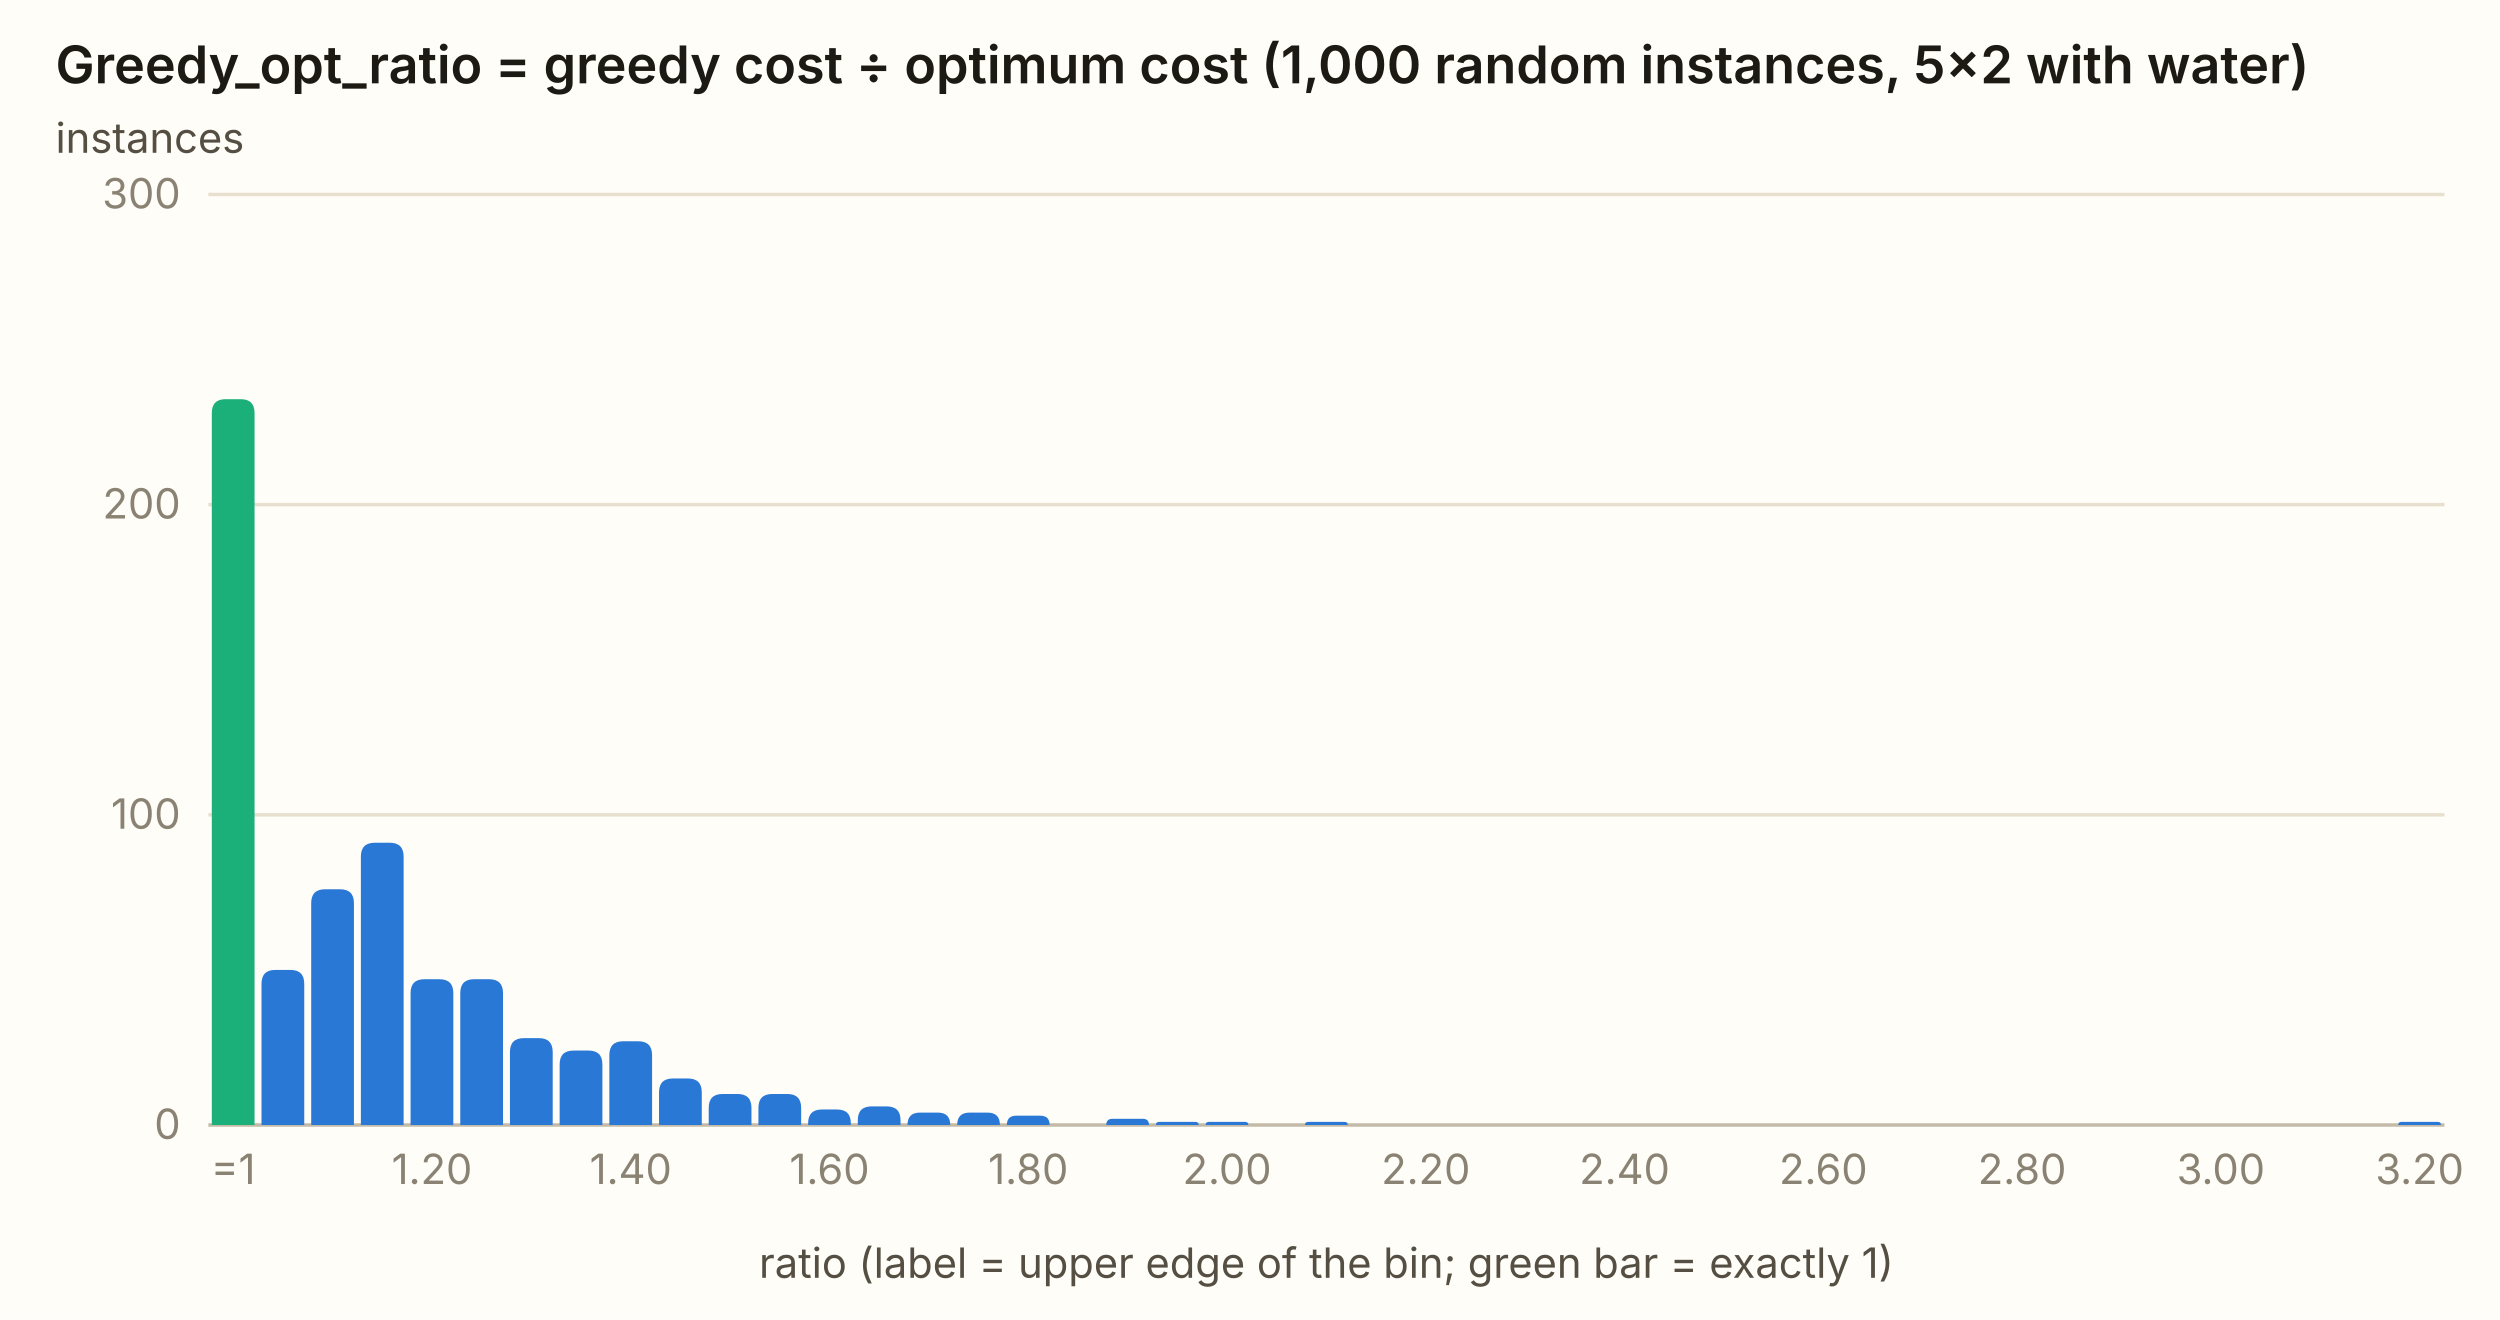
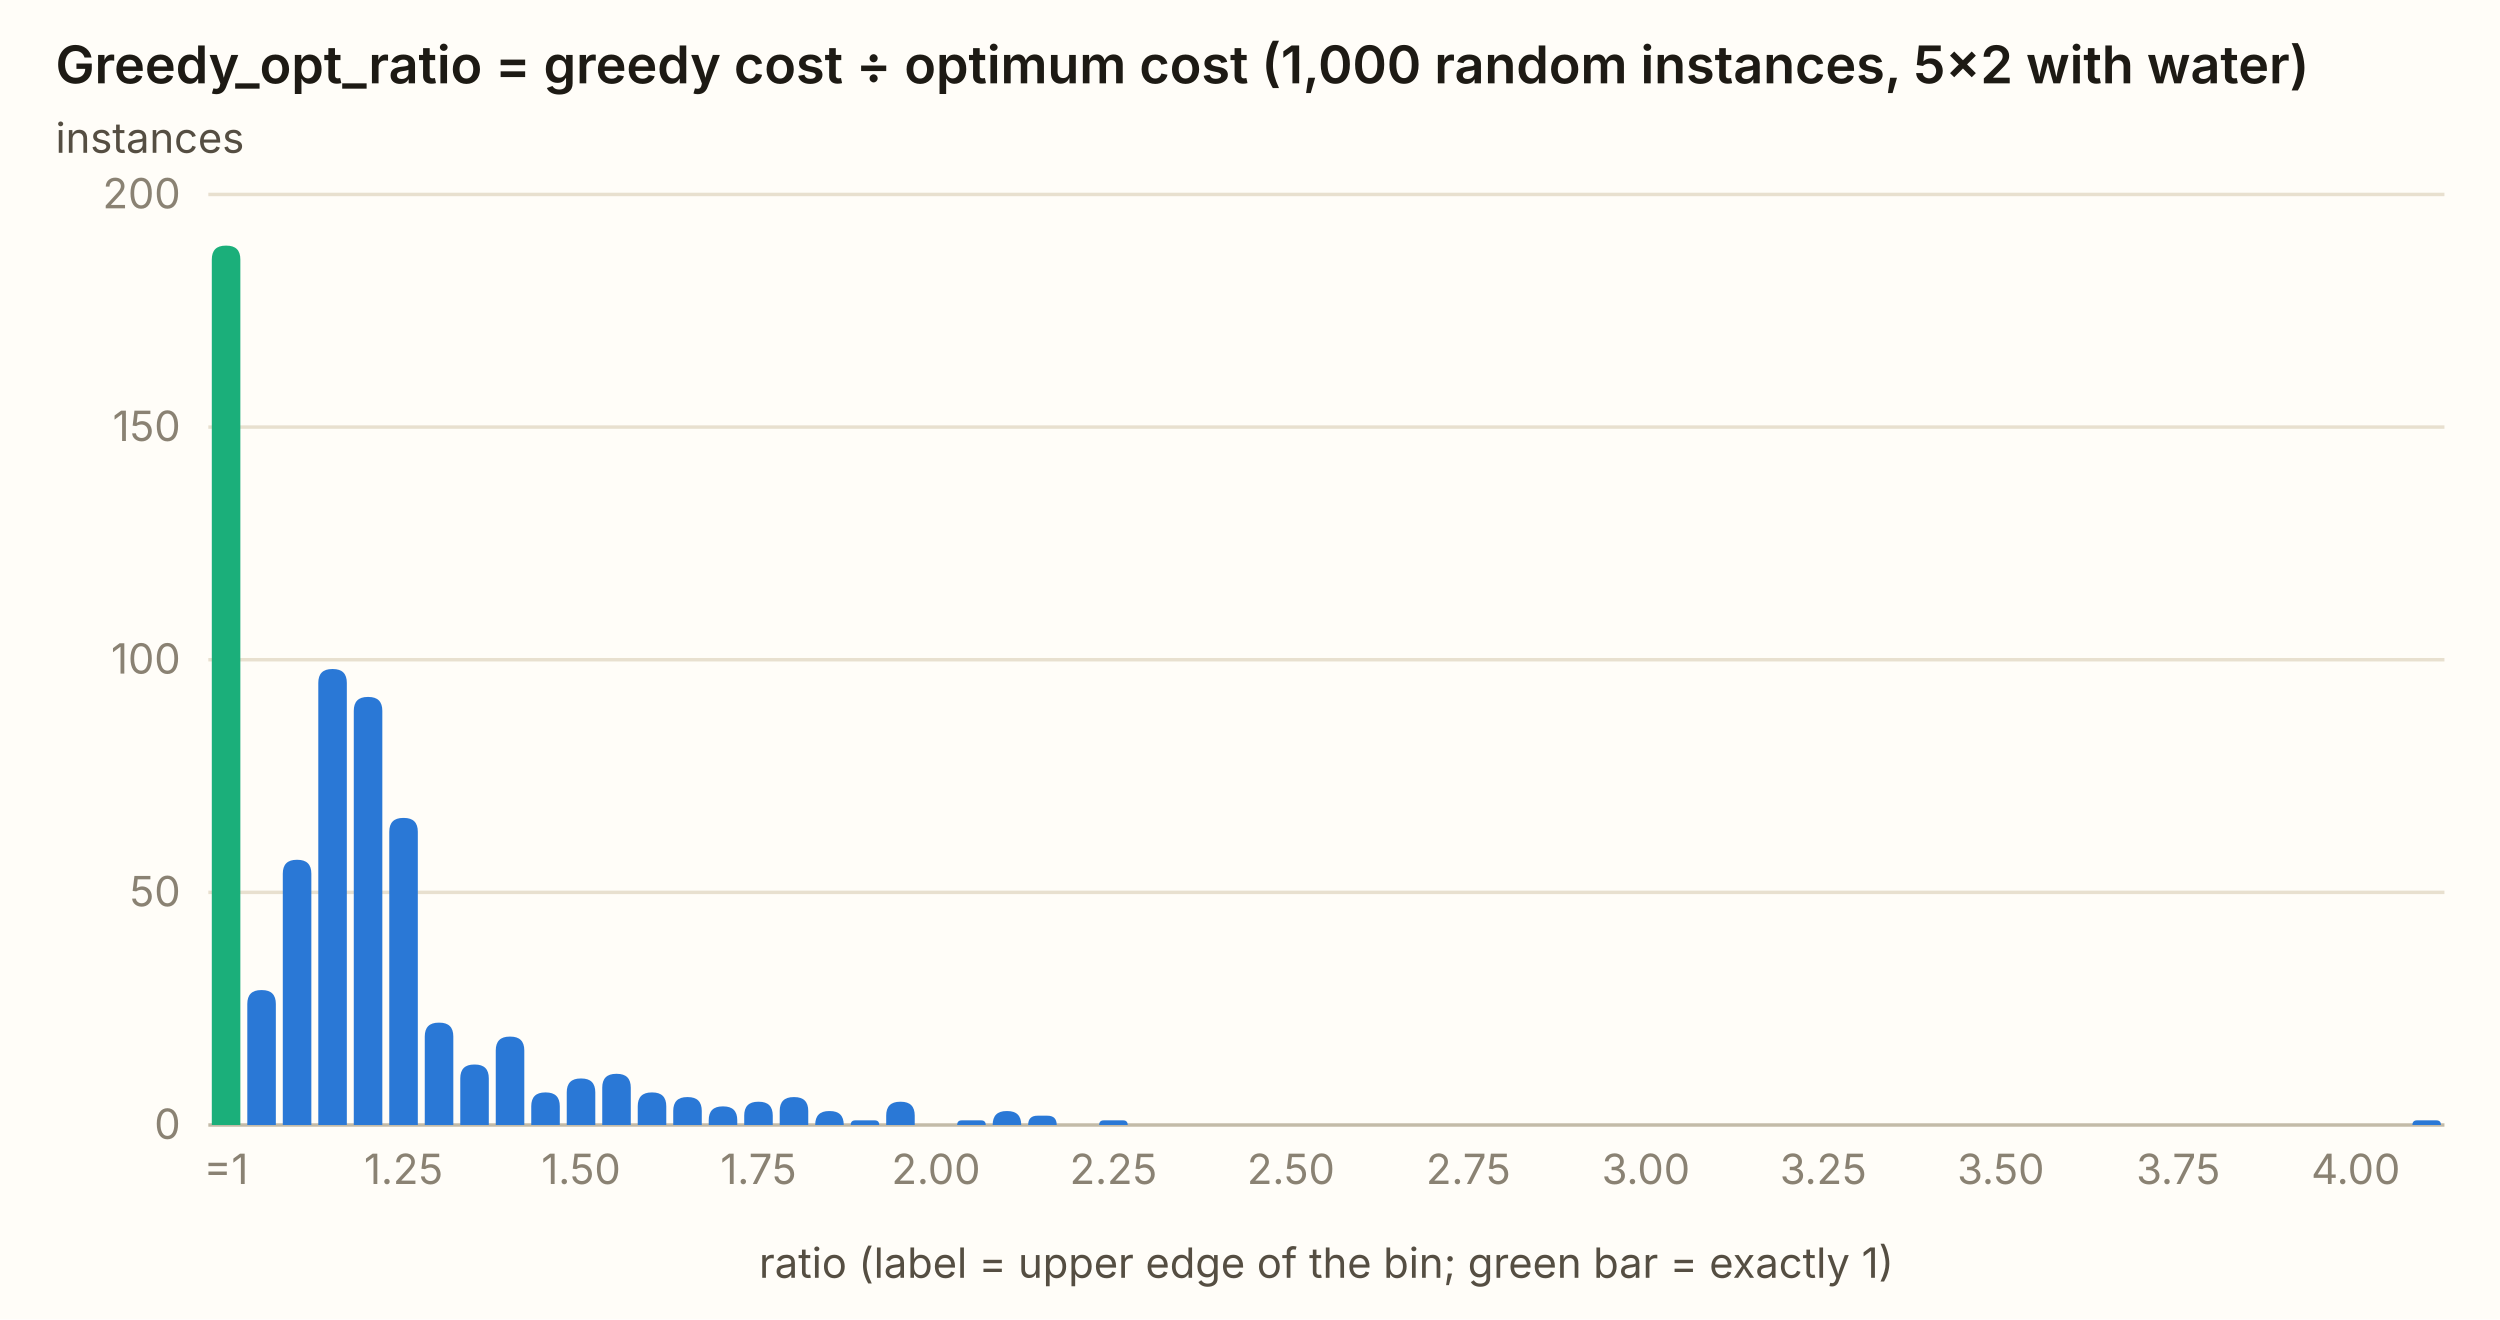
<svg xmlns="http://www.w3.org/2000/svg" viewBox="0 0 720 380" width="720" height="380" font-family="system-ui, -apple-system, Segoe UI, sans-serif" font-size="12">
  <rect width="720" height="380" fill="#fffdf8" />
  <text x="16" y="24" font-size="15" font-weight="600" fill="#1d1a14">Greedy_opt_ratio = greedy cost ÷ optimum cost (1,000 random instances, 5×2 with water)</text>
  <text x="16" y="44" fill="#554e42">instances</text>
  <line x1="60" x2="704" y1="324" y2="324" stroke="#c3bba8" />
  <text x="52" y="328" text-anchor="end" fill="#8a8273">0</text>
-   <line x1="60" x2="704" y1="234.667" y2="234.667" stroke="#e8e0cf" />
-   <text x="52" y="238.667" text-anchor="end" fill="#8a8273">100</text>
-   <line x1="60" x2="704" y1="145.333" y2="145.333" stroke="#e8e0cf" />
-   <text x="52" y="149.333" text-anchor="end" fill="#8a8273">200</text>
+   <line x1="60" x2="704" y1="257" y2="257" stroke="#e8e0cf" />
+   <text x="52" y="261" text-anchor="end" fill="#8a8273">50</text>
+   <line x1="60" x2="704" y1="190" y2="190" stroke="#e8e0cf" />
+   <text x="52" y="194" text-anchor="end" fill="#8a8273">100</text>
+   <line x1="60" x2="704" y1="123" y2="123" stroke="#e8e0cf" />
+   <text x="52" y="127" text-anchor="end" fill="#8a8273">150</text>
  <line x1="60" x2="704" y1="56" y2="56" stroke="#e8e0cf" />
-   <text x="52" y="60" text-anchor="end" fill="#8a8273">300</text>
-   <path d="M61,324V118.96Q61,114.96 65,114.96H69.311Q73.311,114.96 73.311,118.96V324Z" fill="#1baf7a" />
-   <text x="67.156" y="341" text-anchor="middle" fill="#8a8273">=1</text>
-   <path d="M75.311,324V283.333Q75.311,279.333 79.311,279.333H83.622Q87.622,279.333 87.622,283.333V324Z" fill="#2a78d6" />
-   <path d="M89.622,324V260.107Q89.622,256.107 93.622,256.107H97.933Q101.933,256.107 101.933,260.107V324Z" fill="#2a78d6" />
-   <path d="M103.933,324V246.707Q103.933,242.707 107.933,242.707H112.244Q116.244,242.707 116.244,246.707V324Z" fill="#2a78d6" />
-   <path d="M118.244,324V286.013Q118.244,282.013 122.244,282.013H126.556Q130.556,282.013 130.556,286.013V324Z" fill="#2a78d6" />
-   <text x="124.4" y="341" text-anchor="middle" fill="#8a8273">1.20</text>
-   <path d="M132.556,324V286.013Q132.556,282.013 136.556,282.013H140.867Q144.867,282.013 144.867,286.013V324Z" fill="#2a78d6" />
-   <path d="M146.867,324V302.987Q146.867,298.987 150.867,298.987H155.178Q159.178,298.987 159.178,302.987V324Z" fill="#2a78d6" />
-   <path d="M161.178,324V306.56Q161.178,302.56 165.178,302.56H169.489Q173.489,302.56 173.489,306.56V324Z" fill="#2a78d6" />
-   <path d="M175.489,324V303.88Q175.489,299.88 179.489,299.88H183.8Q187.8,299.88 187.8,303.88V324Z" fill="#2a78d6" />
-   <text x="181.644" y="341" text-anchor="middle" fill="#8a8273">1.40</text>
-   <path d="M189.8,324V314.6Q189.8,310.6 193.8,310.6H198.111Q202.111,310.6 202.111,314.6V324Z" fill="#2a78d6" />
-   <path d="M204.111,324V319.067Q204.111,315.067 208.111,315.067H212.422Q216.422,315.067 216.422,319.067V324Z" fill="#2a78d6" />
-   <path d="M218.422,324V319.067Q218.422,315.067 222.422,315.067H226.733Q230.733,315.067 230.733,319.067V324Z" fill="#2a78d6" />
-   <path d="M232.733,324V323.533Q232.733,319.533 236.733,319.533H241.044Q245.044,319.533 245.044,323.533V324Z" fill="#2a78d6" />
-   <text x="238.889" y="341" text-anchor="middle" fill="#8a8273">1.60</text>
-   <path d="M247.044,324V322.64Q247.044,318.64 251.044,318.64H255.356Q259.356,318.64 259.356,322.64V324Z" fill="#2a78d6" />
-   <path d="M261.356,324V324Q261.356,320.427 264.929,320.427H270.093Q273.667,320.427 273.667,324V324Z" fill="#2a78d6" />
-   <path d="M275.667,324V324Q275.667,320.427 279.24,320.427H284.404Q287.978,320.427 287.978,324V324Z" fill="#2a78d6" />
-   <path d="M289.978,324V324Q289.978,321.32 292.658,321.32H299.609Q302.289,321.32 302.289,324V324Z" fill="#2a78d6" />
-   <text x="296.133" y="341" text-anchor="middle" fill="#8a8273">1.80</text>
-   <path d="M318.6,324V324Q318.6,322.213 320.387,322.213H329.124Q330.911,322.213 330.911,324V324Z" fill="#2a78d6" />
-   <path d="M332.911,324V324Q332.911,323.107 333.804,323.107H344.329Q345.222,323.107 345.222,324V324Z" fill="#2a78d6" />
-   <path d="M347.222,324V324Q347.222,323.107 348.116,323.107H358.64Q359.533,323.107 359.533,324V324Z" fill="#2a78d6" />
-   <text x="353.378" y="341" text-anchor="middle" fill="#8a8273">2.00</text>
-   <path d="M375.844,324V324Q375.844,323.107 376.738,323.107H387.262Q388.156,323.107 388.156,324V324Z" fill="#2a78d6" />
-   <text x="410.622" y="341" text-anchor="middle" fill="#8a8273">2.20</text>
-   <text x="467.867" y="341" text-anchor="middle" fill="#8a8273">2.40</text>
-   <text x="525.111" y="341" text-anchor="middle" fill="#8a8273">2.60</text>
-   <text x="582.356" y="341" text-anchor="middle" fill="#8a8273">2.80</text>
-   <text x="639.6" y="341" text-anchor="middle" fill="#8a8273">3.00</text>
-   <path d="M690.689,324V324Q690.689,323.107 691.582,323.107H702.107Q703,323.107 703,324V324Z" fill="#2a78d6" />
-   <text x="696.844" y="341" text-anchor="middle" fill="#8a8273">3.20</text>
+   <text x="52" y="60" text-anchor="end" fill="#8a8273">200</text>
+   <path d="M61,324V74.74Q61,70.74 65,70.74H65.222Q69.222,70.74 69.222,74.74V324Z" fill="#1baf7a" />
+   <text x="65.111" y="341" text-anchor="middle" fill="#8a8273">=1</text>
+   <path d="M71.222,324V289.14Q71.222,285.14 75.222,285.14H75.444Q79.444,285.14 79.444,289.14V324Z" fill="#2a78d6" />
+   <path d="M81.444,324V251.62Q81.444,247.62 85.444,247.62H85.667Q89.667,247.62 89.667,251.62V324Z" fill="#2a78d6" />
+   <path d="M91.667,324V196.68Q91.667,192.68 95.667,192.68H95.889Q99.889,192.68 99.889,196.68V324Z" fill="#2a78d6" />
+   <path d="M101.889,324V204.72Q101.889,200.72 105.889,200.72H106.111Q110.111,200.72 110.111,204.72V324Z" fill="#2a78d6" />
+   <path d="M112.111,324V239.56Q112.111,235.56 116.111,235.56H116.333Q120.333,235.56 120.333,239.56V324Z" fill="#2a78d6" />
+   <text x="116.222" y="341" text-anchor="middle" fill="#8a8273">1.25</text>
+   <path d="M122.333,324V298.52Q122.333,294.52 126.333,294.52H126.556Q130.556,294.52 130.556,298.52V324Z" fill="#2a78d6" />
+   <path d="M132.556,324V310.58Q132.556,306.58 136.556,306.58H136.778Q140.778,306.58 140.778,310.58V324Z" fill="#2a78d6" />
+   <path d="M142.778,324V302.54Q142.778,298.54 146.778,298.54H147Q151,298.54 151,302.54V324Z" fill="#2a78d6" />
+   <path d="M153,324V318.62Q153,314.62 157,314.62H157.222Q161.222,314.62 161.222,318.62V324Z" fill="#2a78d6" />
+   <path d="M163.222,324V314.6Q163.222,310.6 167.222,310.6H167.444Q171.444,310.6 171.444,314.6V324Z" fill="#2a78d6" />
+   <text x="167.333" y="341" text-anchor="middle" fill="#8a8273">1.50</text>
+   <path d="M173.444,324V313.26Q173.444,309.26 177.444,309.26H177.667Q181.667,309.26 181.667,313.26V324Z" fill="#2a78d6" />
+   <path d="M183.667,324V318.62Q183.667,314.62 187.667,314.62H187.889Q191.889,314.62 191.889,318.62V324Z" fill="#2a78d6" />
+   <path d="M193.889,324V319.96Q193.889,315.96 197.889,315.96H198.111Q202.111,315.96 202.111,319.96V324Z" fill="#2a78d6" />
+   <path d="M204.111,324V322.64Q204.111,318.64 208.111,318.64H208.333Q212.333,318.64 212.333,322.64V324Z" fill="#2a78d6" />
+   <path d="M214.333,324V321.3Q214.333,317.3 218.333,317.3H218.556Q222.556,317.3 222.556,321.3V324Z" fill="#2a78d6" />
+   <text x="218.444" y="341" text-anchor="middle" fill="#8a8273">1.75</text>
+   <path d="M224.556,324V319.96Q224.556,315.96 228.556,315.96H228.778Q232.778,315.96 232.778,319.96V324Z" fill="#2a78d6" />
+   <path d="M234.778,324V323.98Q234.778,319.98 238.778,319.98H239Q243,319.98 243,323.98V324Z" fill="#2a78d6" />
+   <path d="M245,324V324Q245,322.66 246.34,322.66H251.882Q253.222,322.66 253.222,324V324Z" fill="#2a78d6" />
+   <path d="M255.222,324V321.3Q255.222,317.3 259.222,317.3H259.444Q263.444,317.3 263.444,321.3V324Z" fill="#2a78d6" />
+   <text x="269.556" y="341" text-anchor="middle" fill="#8a8273">2.00</text>
+   <path d="M275.667,324V324Q275.667,322.66 277.007,322.66H282.549Q283.889,322.66 283.889,324V324Z" fill="#2a78d6" />
+   <path d="M285.889,324V323.98Q285.889,319.98 289.889,319.98H290.111Q294.111,319.98 294.111,323.98V324Z" fill="#2a78d6" />
+   <path d="M296.111,324V324Q296.111,321.32 298.791,321.32H301.653Q304.333,321.32 304.333,324V324Z" fill="#2a78d6" />
+   <path d="M316.556,324V324Q316.556,322.66 317.896,322.66H323.438Q324.778,322.66 324.778,324V324Z" fill="#2a78d6" />
+   <text x="320.667" y="341" text-anchor="middle" fill="#8a8273">2.25</text>
+   <text x="371.778" y="341" text-anchor="middle" fill="#8a8273">2.50</text>
+   <text x="422.889" y="341" text-anchor="middle" fill="#8a8273">2.75</text>
+   <text x="474" y="341" text-anchor="middle" fill="#8a8273">3.00</text>
+   <text x="525.111" y="341" text-anchor="middle" fill="#8a8273">3.25</text>
+   <text x="576.222" y="341" text-anchor="middle" fill="#8a8273">3.50</text>
+   <text x="627.333" y="341" text-anchor="middle" fill="#8a8273">3.75</text>
+   <text x="678.444" y="341" text-anchor="middle" fill="#8a8273">4.00</text>
+   <path d="M694.778,324V324Q694.778,322.66 696.118,322.66H701.66Q703,322.66 703,324V324Z" fill="#2a78d6" />
  <text x="382" y="368" text-anchor="middle" fill="#554e42">ratio (label = upper edge of the bin; green bar = exactly 1)</text>
</svg>
